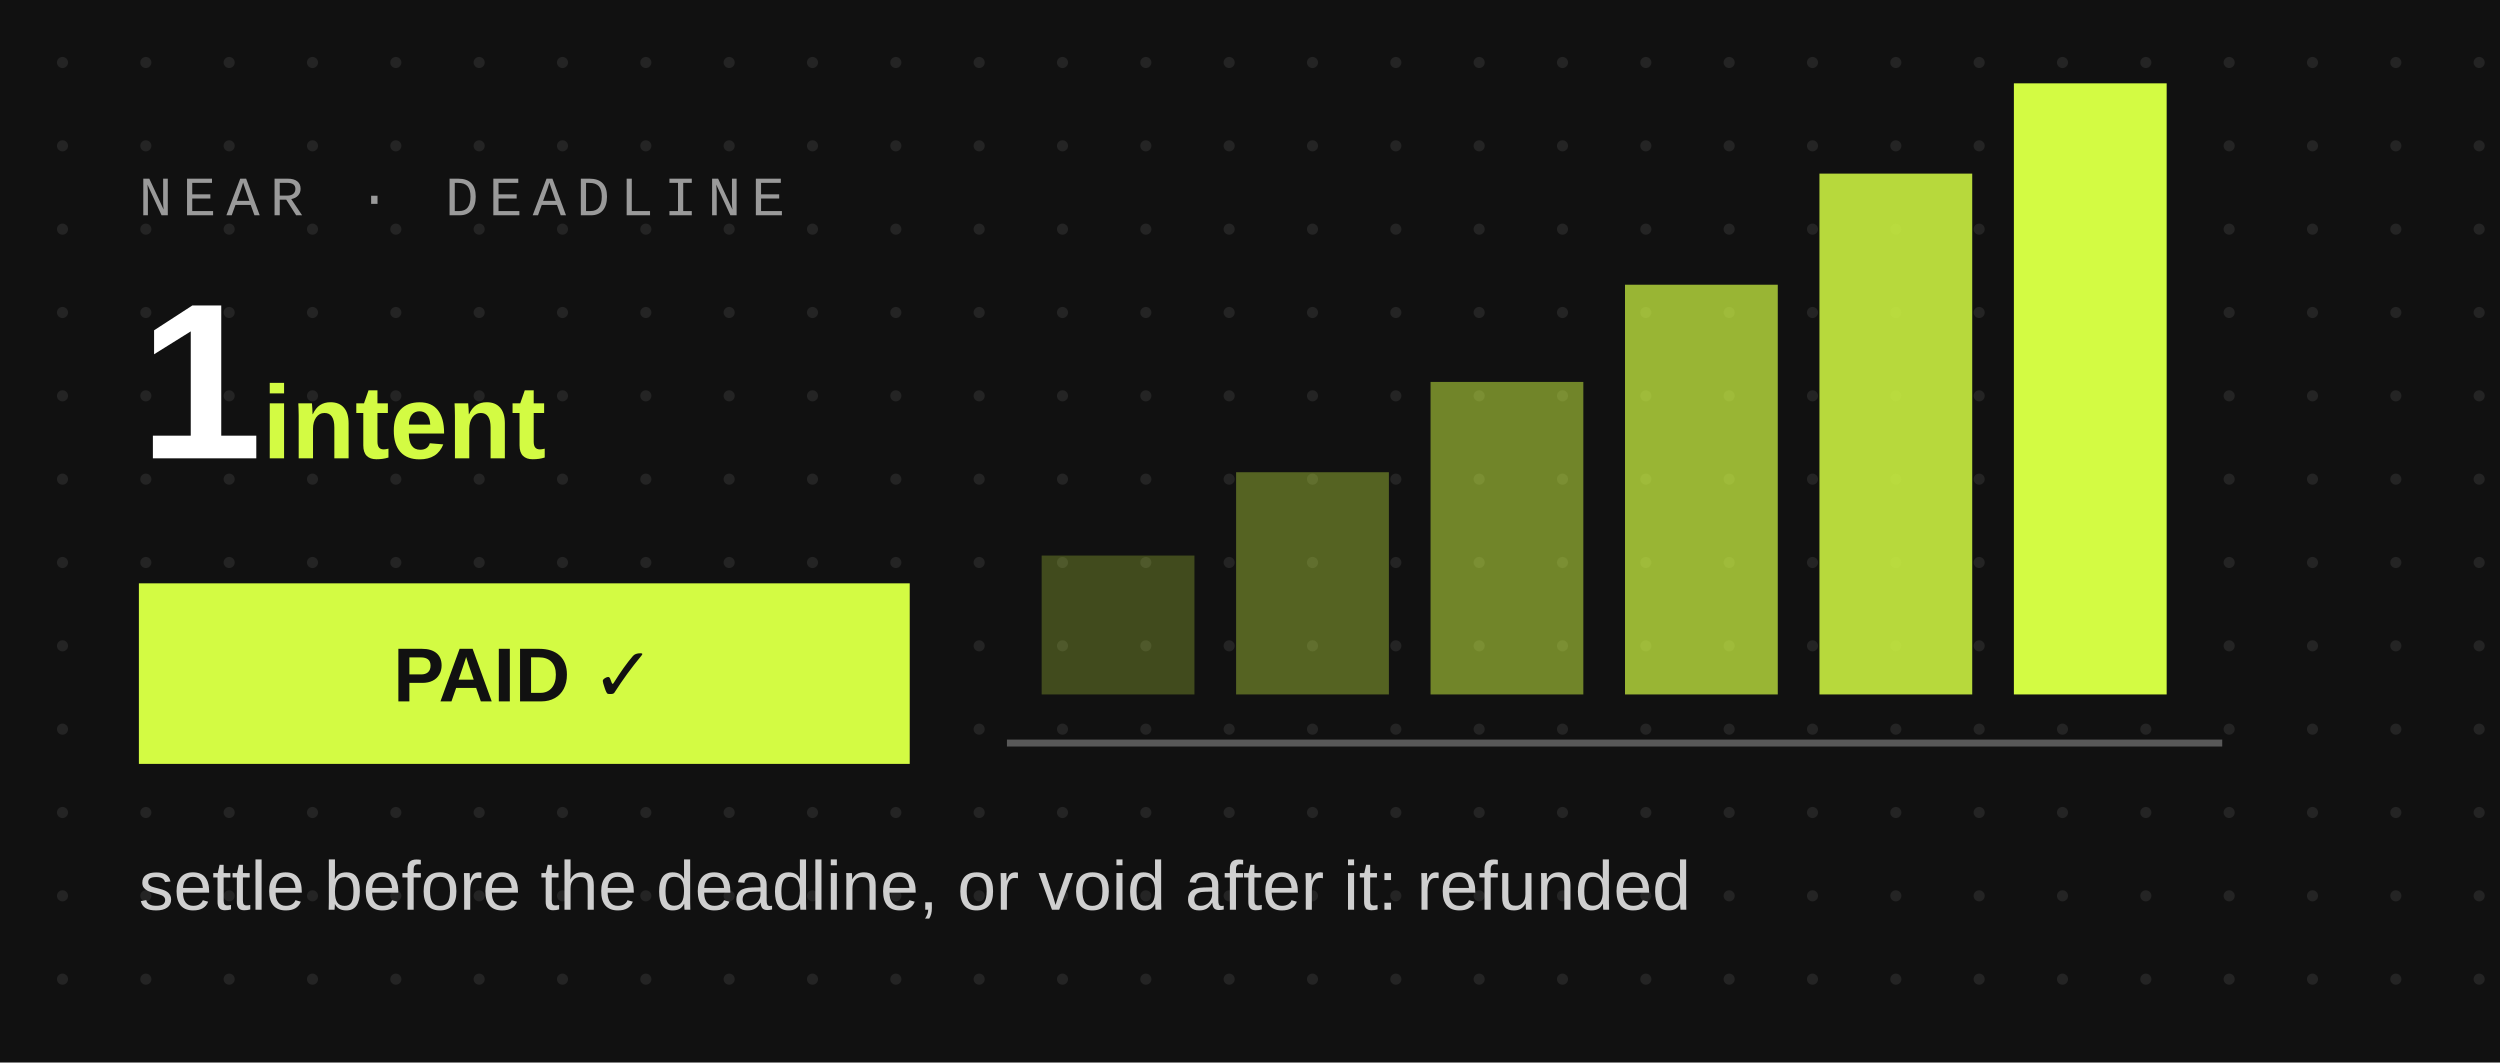
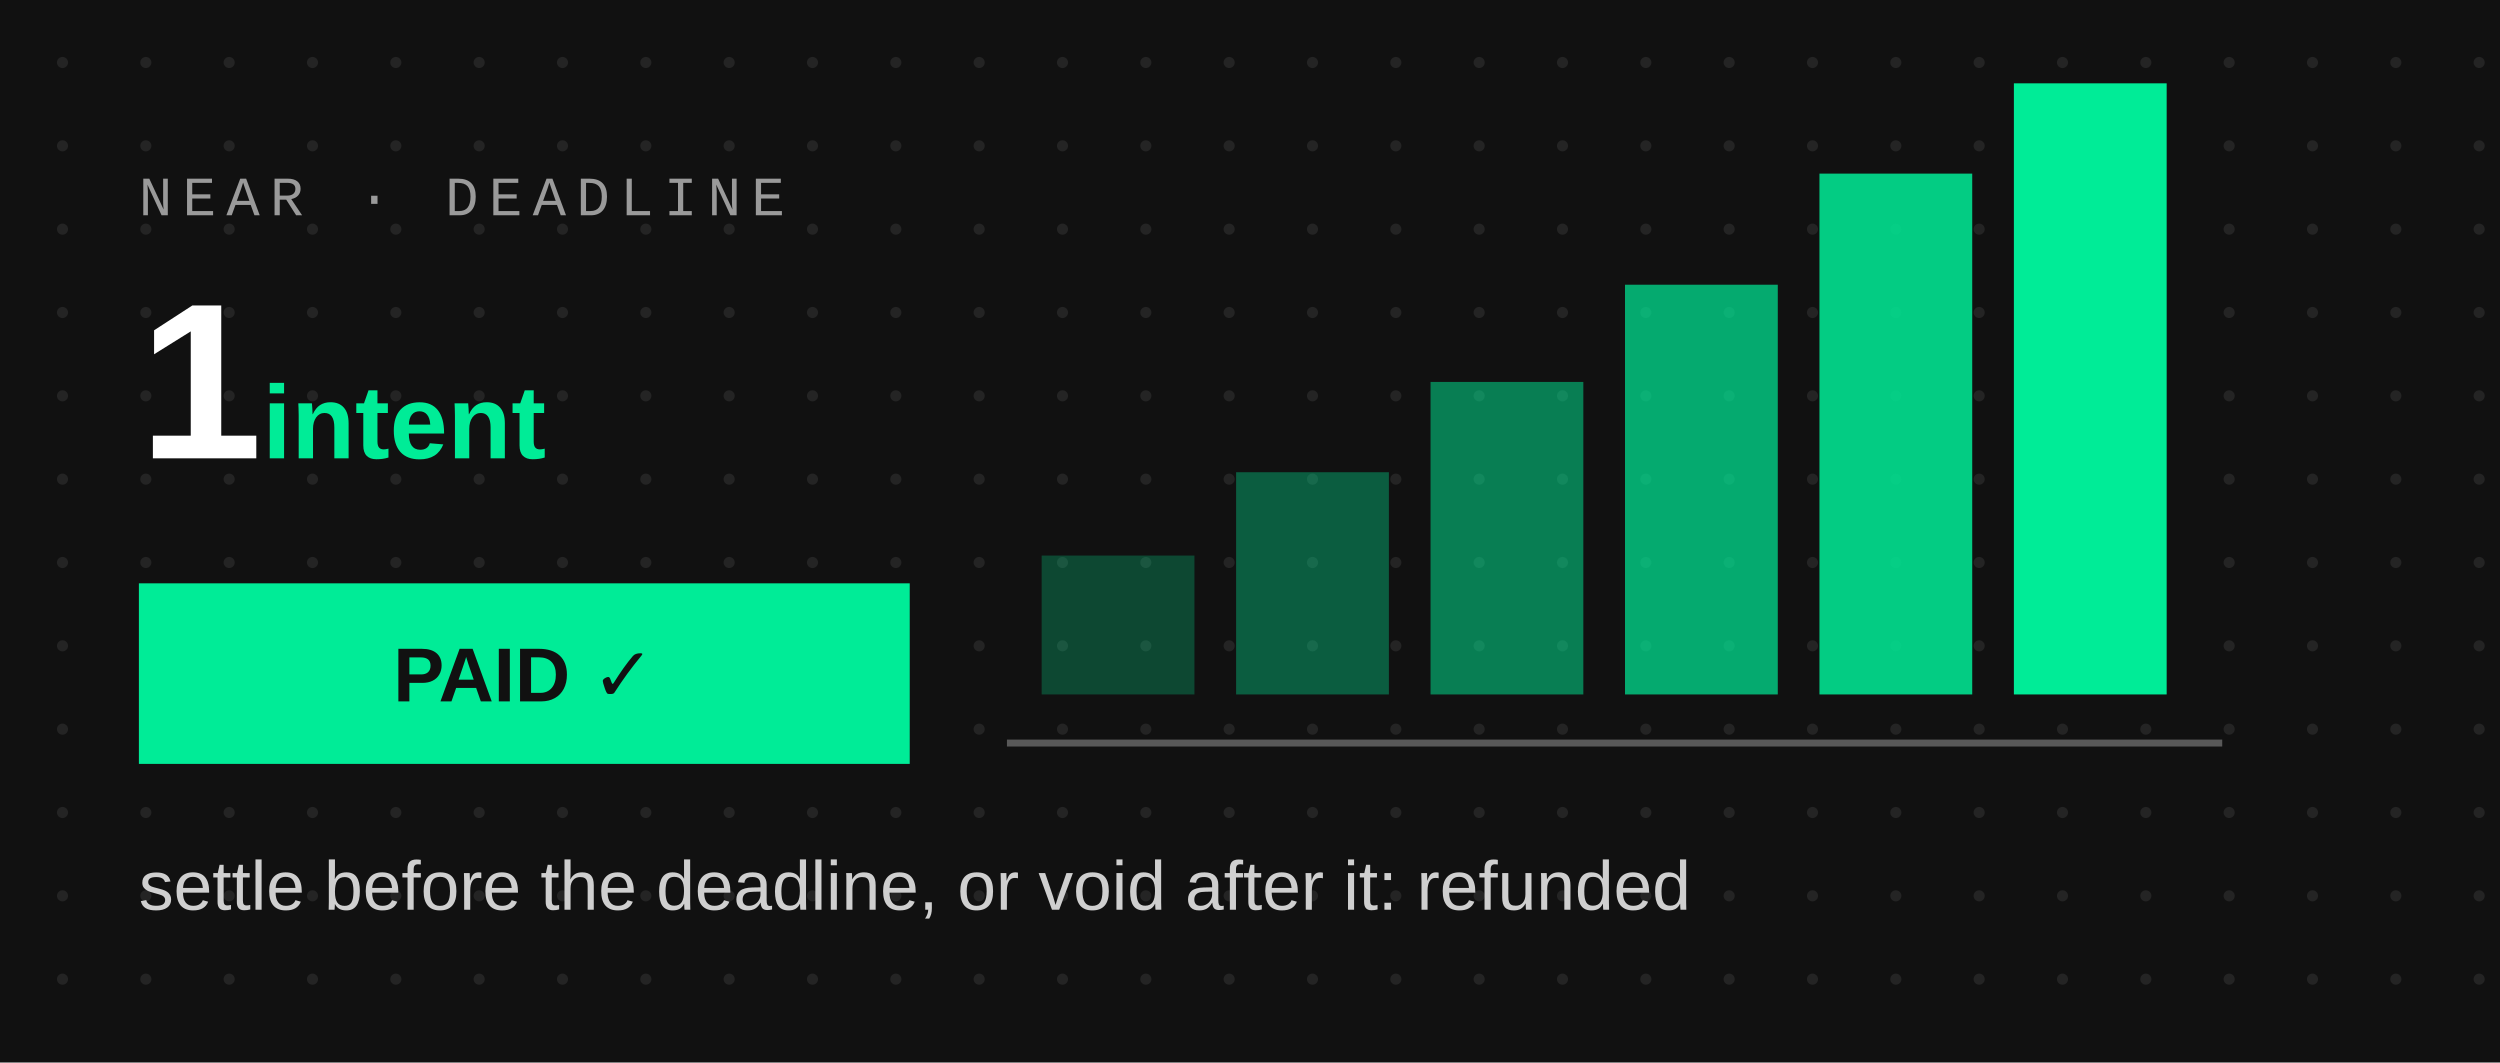
<svg xmlns="http://www.w3.org/2000/svg" width="720" height="306" viewBox="0 0 720 306" fill="none">
  <rect width="720" height="306" fill="#111" />
  <circle cx="18" cy="18" r="1.6" fill="#fff" fill-opacity=".08" />
  <circle cx="18" cy="42" r="1.6" fill="#fff" fill-opacity=".08" />
  <circle cx="18" cy="66" r="1.6" fill="#fff" fill-opacity=".08" />
  <circle cx="18" cy="90" r="1.6" fill="#fff" fill-opacity=".08" />
  <circle cx="18" cy="114" r="1.6" fill="#fff" fill-opacity=".08" />
  <circle cx="18" cy="138" r="1.6" fill="#fff" fill-opacity=".08" />
  <circle cx="18" cy="162" r="1.6" fill="#fff" fill-opacity=".08" />
  <circle cx="18" cy="186" r="1.6" fill="#fff" fill-opacity=".08" />
  <circle cx="18" cy="210" r="1.6" fill="#fff" fill-opacity=".08" />
  <circle cx="18" cy="234" r="1.6" fill="#fff" fill-opacity=".08" />
  <circle cx="18" cy="258" r="1.6" fill="#fff" fill-opacity=".08" />
  <circle cx="18" cy="282" r="1.6" fill="#fff" fill-opacity=".08" />
  <circle cx="42" cy="18" r="1.6" fill="#fff" fill-opacity=".08" />
  <circle cx="42" cy="42" r="1.6" fill="#fff" fill-opacity=".08" />
  <circle cx="42" cy="66" r="1.6" fill="#fff" fill-opacity=".08" />
  <circle cx="42" cy="90" r="1.6" fill="#fff" fill-opacity=".08" />
  <circle cx="42" cy="114" r="1.6" fill="#fff" fill-opacity=".08" />
  <circle cx="42" cy="138" r="1.6" fill="#fff" fill-opacity=".08" />
  <circle cx="42" cy="162" r="1.6" fill="#fff" fill-opacity=".08" />
  <circle cx="42" cy="186" r="1.6" fill="#fff" fill-opacity=".08" />
  <circle cx="42" cy="210" r="1.6" fill="#fff" fill-opacity=".08" />
  <circle cx="42" cy="234" r="1.6" fill="#fff" fill-opacity=".08" />
  <circle cx="42" cy="258" r="1.6" fill="#fff" fill-opacity=".08" />
  <circle cx="42" cy="282" r="1.6" fill="#fff" fill-opacity=".08" />
  <circle cx="66" cy="18" r="1.6" fill="#fff" fill-opacity=".08" />
  <circle cx="66" cy="42" r="1.6" fill="#fff" fill-opacity=".08" />
  <circle cx="66" cy="66" r="1.6" fill="#fff" fill-opacity=".08" />
  <circle cx="66" cy="90" r="1.6" fill="#fff" fill-opacity=".08" />
  <circle cx="66" cy="114" r="1.6" fill="#fff" fill-opacity=".08" />
  <circle cx="66" cy="138" r="1.6" fill="#fff" fill-opacity=".08" />
  <circle cx="66" cy="162" r="1.6" fill="#fff" fill-opacity=".08" />
  <circle cx="66" cy="186" r="1.6" fill="#fff" fill-opacity=".08" />
  <circle cx="66" cy="210" r="1.6" fill="#fff" fill-opacity=".08" />
  <circle cx="66" cy="234" r="1.6" fill="#fff" fill-opacity=".08" />
  <circle cx="66" cy="258" r="1.6" fill="#fff" fill-opacity=".08" />
  <circle cx="66" cy="282" r="1.6" fill="#fff" fill-opacity=".08" />
  <circle cx="90" cy="18" r="1.6" fill="#fff" fill-opacity=".08" />
  <circle cx="90" cy="42" r="1.6" fill="#fff" fill-opacity=".08" />
  <circle cx="90" cy="66" r="1.6" fill="#fff" fill-opacity=".08" />
  <circle cx="90" cy="90" r="1.6" fill="#fff" fill-opacity=".08" />
  <circle cx="90" cy="114" r="1.6" fill="#fff" fill-opacity=".08" />
  <circle cx="90" cy="138" r="1.6" fill="#fff" fill-opacity=".08" />
  <circle cx="90" cy="162" r="1.6" fill="#fff" fill-opacity=".08" />
  <circle cx="90" cy="186" r="1.6" fill="#fff" fill-opacity=".08" />
  <circle cx="90" cy="210" r="1.6" fill="#fff" fill-opacity=".08" />
  <circle cx="90" cy="234" r="1.6" fill="#fff" fill-opacity=".08" />
  <circle cx="90" cy="258" r="1.6" fill="#fff" fill-opacity=".08" />
  <circle cx="90" cy="282" r="1.6" fill="#fff" fill-opacity=".08" />
  <circle cx="114" cy="18" r="1.6" fill="#fff" fill-opacity=".08" />
  <circle cx="114" cy="42" r="1.6" fill="#fff" fill-opacity=".08" />
  <circle cx="114" cy="66" r="1.6" fill="#fff" fill-opacity=".08" />
  <circle cx="114" cy="90" r="1.6" fill="#fff" fill-opacity=".08" />
  <circle cx="114" cy="114" r="1.6" fill="#fff" fill-opacity=".08" />
  <circle cx="114" cy="138" r="1.6" fill="#fff" fill-opacity=".08" />
  <circle cx="114" cy="162" r="1.6" fill="#fff" fill-opacity=".08" />
  <circle cx="114" cy="186" r="1.6" fill="#fff" fill-opacity=".08" />
  <circle cx="114" cy="210" r="1.6" fill="#fff" fill-opacity=".08" />
  <circle cx="114" cy="234" r="1.6" fill="#fff" fill-opacity=".08" />
  <circle cx="114" cy="258" r="1.6" fill="#fff" fill-opacity=".08" />
  <circle cx="114" cy="282" r="1.6" fill="#fff" fill-opacity=".08" />
  <circle cx="138" cy="18" r="1.6" fill="#fff" fill-opacity=".08" />
  <circle cx="138" cy="42" r="1.6" fill="#fff" fill-opacity=".08" />
  <circle cx="138" cy="66" r="1.6" fill="#fff" fill-opacity=".08" />
  <circle cx="138" cy="90" r="1.6" fill="#fff" fill-opacity=".08" />
  <circle cx="138" cy="114" r="1.6" fill="#fff" fill-opacity=".08" />
  <circle cx="138" cy="138" r="1.6" fill="#fff" fill-opacity=".08" />
  <circle cx="138" cy="162" r="1.6" fill="#fff" fill-opacity=".08" />
  <circle cx="138" cy="186" r="1.6" fill="#fff" fill-opacity=".08" />
  <circle cx="138" cy="210" r="1.6" fill="#fff" fill-opacity=".08" />
  <circle cx="138" cy="234" r="1.6" fill="#fff" fill-opacity=".08" />
  <circle cx="138" cy="258" r="1.6" fill="#fff" fill-opacity=".08" />
  <circle cx="138" cy="282" r="1.6" fill="#fff" fill-opacity=".08" />
  <circle cx="162" cy="18" r="1.6" fill="#fff" fill-opacity=".08" />
  <circle cx="162" cy="42" r="1.6" fill="#fff" fill-opacity=".08" />
  <circle cx="162" cy="66" r="1.6" fill="#fff" fill-opacity=".08" />
  <circle cx="162" cy="90" r="1.6" fill="#fff" fill-opacity=".08" />
  <circle cx="162" cy="114" r="1.6" fill="#fff" fill-opacity=".08" />
  <circle cx="162" cy="138" r="1.6" fill="#fff" fill-opacity=".08" />
  <circle cx="162" cy="162" r="1.6" fill="#fff" fill-opacity=".08" />
  <circle cx="162" cy="186" r="1.6" fill="#fff" fill-opacity=".08" />
  <circle cx="162" cy="210" r="1.6" fill="#fff" fill-opacity=".08" />
  <circle cx="162" cy="234" r="1.6" fill="#fff" fill-opacity=".08" />
  <circle cx="162" cy="258" r="1.6" fill="#fff" fill-opacity=".08" />
  <circle cx="162" cy="282" r="1.6" fill="#fff" fill-opacity=".08" />
  <circle cx="186" cy="18" r="1.6" fill="#fff" fill-opacity=".08" />
  <circle cx="186" cy="42" r="1.6" fill="#fff" fill-opacity=".08" />
  <circle cx="186" cy="66" r="1.6" fill="#fff" fill-opacity=".08" />
  <circle cx="186" cy="90" r="1.6" fill="#fff" fill-opacity=".08" />
  <circle cx="186" cy="114" r="1.6" fill="#fff" fill-opacity=".08" />
  <circle cx="186" cy="138" r="1.6" fill="#fff" fill-opacity=".08" />
  <circle cx="186" cy="162" r="1.6" fill="#fff" fill-opacity=".08" />
  <circle cx="186" cy="186" r="1.6" fill="#fff" fill-opacity=".08" />
  <circle cx="186" cy="210" r="1.6" fill="#fff" fill-opacity=".08" />
  <circle cx="186" cy="234" r="1.6" fill="#fff" fill-opacity=".08" />
  <circle cx="186" cy="258" r="1.6" fill="#fff" fill-opacity=".08" />
  <circle cx="186" cy="282" r="1.6" fill="#fff" fill-opacity=".08" />
  <circle cx="210" cy="18" r="1.6" fill="#fff" fill-opacity=".08" />
  <circle cx="210" cy="42" r="1.6" fill="#fff" fill-opacity=".08" />
  <circle cx="210" cy="66" r="1.6" fill="#fff" fill-opacity=".08" />
  <circle cx="210" cy="90" r="1.6" fill="#fff" fill-opacity=".08" />
  <circle cx="210" cy="114" r="1.6" fill="#fff" fill-opacity=".08" />
  <circle cx="210" cy="138" r="1.6" fill="#fff" fill-opacity=".08" />
  <circle cx="210" cy="162" r="1.6" fill="#fff" fill-opacity=".08" />
  <circle cx="210" cy="186" r="1.6" fill="#fff" fill-opacity=".08" />
  <circle cx="210" cy="210" r="1.6" fill="#fff" fill-opacity=".08" />
  <circle cx="210" cy="234" r="1.6" fill="#fff" fill-opacity=".08" />
  <circle cx="210" cy="258" r="1.6" fill="#fff" fill-opacity=".08" />
  <circle cx="210" cy="282" r="1.6" fill="#fff" fill-opacity=".08" />
  <circle cx="234" cy="18" r="1.6" fill="#fff" fill-opacity=".08" />
  <circle cx="234" cy="42" r="1.6" fill="#fff" fill-opacity=".08" />
  <circle cx="234" cy="66" r="1.6" fill="#fff" fill-opacity=".08" />
  <circle cx="234" cy="90" r="1.6" fill="#fff" fill-opacity=".08" />
  <circle cx="234" cy="114" r="1.6" fill="#fff" fill-opacity=".08" />
  <circle cx="234" cy="138" r="1.6" fill="#fff" fill-opacity=".08" />
  <circle cx="234" cy="162" r="1.6" fill="#fff" fill-opacity=".08" />
  <circle cx="234" cy="186" r="1.6" fill="#fff" fill-opacity=".08" />
  <circle cx="234" cy="210" r="1.6" fill="#fff" fill-opacity=".08" />
  <circle cx="234" cy="234" r="1.6" fill="#fff" fill-opacity=".08" />
  <circle cx="234" cy="258" r="1.6" fill="#fff" fill-opacity=".08" />
  <circle cx="234" cy="282" r="1.6" fill="#fff" fill-opacity=".08" />
  <circle cx="258" cy="18" r="1.6" fill="#fff" fill-opacity=".08" />
  <circle cx="258" cy="42" r="1.6" fill="#fff" fill-opacity=".08" />
  <circle cx="258" cy="66" r="1.6" fill="#fff" fill-opacity=".08" />
  <circle cx="258" cy="90" r="1.6" fill="#fff" fill-opacity=".08" />
  <circle cx="258" cy="114" r="1.6" fill="#fff" fill-opacity=".08" />
  <circle cx="258" cy="138" r="1.6" fill="#fff" fill-opacity=".08" />
  <circle cx="258" cy="162" r="1.6" fill="#fff" fill-opacity=".08" />
  <circle cx="258" cy="186" r="1.6" fill="#fff" fill-opacity=".08" />
  <circle cx="258" cy="210" r="1.6" fill="#fff" fill-opacity=".08" />
  <circle cx="258" cy="234" r="1.6" fill="#fff" fill-opacity=".08" />
  <circle cx="258" cy="258" r="1.6" fill="#fff" fill-opacity=".08" />
  <circle cx="258" cy="282" r="1.6" fill="#fff" fill-opacity=".08" />
  <circle cx="282" cy="18" r="1.6" fill="#fff" fill-opacity=".08" />
  <circle cx="282" cy="42" r="1.6" fill="#fff" fill-opacity=".08" />
  <circle cx="282" cy="66" r="1.6" fill="#fff" fill-opacity=".08" />
  <circle cx="282" cy="90" r="1.6" fill="#fff" fill-opacity=".08" />
  <circle cx="282" cy="114" r="1.6" fill="#fff" fill-opacity=".08" />
  <circle cx="282" cy="138" r="1.6" fill="#fff" fill-opacity=".08" />
  <circle cx="282" cy="162" r="1.6" fill="#fff" fill-opacity=".08" />
  <circle cx="282" cy="186" r="1.6" fill="#fff" fill-opacity=".08" />
  <circle cx="282" cy="210" r="1.6" fill="#fff" fill-opacity=".08" />
  <circle cx="282" cy="234" r="1.6" fill="#fff" fill-opacity=".08" />
  <circle cx="282" cy="258" r="1.6" fill="#fff" fill-opacity=".08" />
  <circle cx="282" cy="282" r="1.6" fill="#fff" fill-opacity=".08" />
  <circle cx="306" cy="18" r="1.6" fill="#fff" fill-opacity=".08" />
  <circle cx="306" cy="42" r="1.6" fill="#fff" fill-opacity=".08" />
  <circle cx="306" cy="66" r="1.6" fill="#fff" fill-opacity=".08" />
  <circle cx="306" cy="90" r="1.6" fill="#fff" fill-opacity=".08" />
  <circle cx="306" cy="114" r="1.6" fill="#fff" fill-opacity=".08" />
  <circle cx="306" cy="138" r="1.6" fill="#fff" fill-opacity=".08" />
  <circle cx="306" cy="162" r="1.6" fill="#fff" fill-opacity=".08" />
  <circle cx="306" cy="186" r="1.6" fill="#fff" fill-opacity=".08" />
  <circle cx="306" cy="210" r="1.6" fill="#fff" fill-opacity=".08" />
  <circle cx="306" cy="234" r="1.6" fill="#fff" fill-opacity=".08" />
  <circle cx="306" cy="258" r="1.6" fill="#fff" fill-opacity=".08" />
  <circle cx="306" cy="282" r="1.6" fill="#fff" fill-opacity=".08" />
  <circle cx="330" cy="18" r="1.6" fill="#fff" fill-opacity=".08" />
  <circle cx="330" cy="42" r="1.6" fill="#fff" fill-opacity=".08" />
  <circle cx="330" cy="66" r="1.6" fill="#fff" fill-opacity=".08" />
  <circle cx="330" cy="90" r="1.6" fill="#fff" fill-opacity=".08" />
  <circle cx="330" cy="114" r="1.6" fill="#fff" fill-opacity=".08" />
  <circle cx="330" cy="138" r="1.6" fill="#fff" fill-opacity=".08" />
  <circle cx="330" cy="162" r="1.6" fill="#fff" fill-opacity=".08" />
  <circle cx="330" cy="186" r="1.6" fill="#fff" fill-opacity=".08" />
  <circle cx="330" cy="210" r="1.6" fill="#fff" fill-opacity=".08" />
  <circle cx="330" cy="234" r="1.6" fill="#fff" fill-opacity=".08" />
  <circle cx="330" cy="258" r="1.6" fill="#fff" fill-opacity=".08" />
  <circle cx="330" cy="282" r="1.6" fill="#fff" fill-opacity=".08" />
  <circle cx="354" cy="18" r="1.6" fill="#fff" fill-opacity=".08" />
  <circle cx="354" cy="42" r="1.6" fill="#fff" fill-opacity=".08" />
  <circle cx="354" cy="66" r="1.6" fill="#fff" fill-opacity=".08" />
  <circle cx="354" cy="90" r="1.6" fill="#fff" fill-opacity=".08" />
  <circle cx="354" cy="114" r="1.6" fill="#fff" fill-opacity=".08" />
  <circle cx="354" cy="138" r="1.6" fill="#fff" fill-opacity=".08" />
  <circle cx="354" cy="162" r="1.6" fill="#fff" fill-opacity=".08" />
  <circle cx="354" cy="186" r="1.6" fill="#fff" fill-opacity=".08" />
  <circle cx="354" cy="210" r="1.6" fill="#fff" fill-opacity=".08" />
  <circle cx="354" cy="234" r="1.6" fill="#fff" fill-opacity=".08" />
  <circle cx="354" cy="258" r="1.6" fill="#fff" fill-opacity=".08" />
  <circle cx="354" cy="282" r="1.6" fill="#fff" fill-opacity=".08" />
  <circle cx="378" cy="18" r="1.6" fill="#fff" fill-opacity=".08" />
  <circle cx="378" cy="42" r="1.6" fill="#fff" fill-opacity=".08" />
  <circle cx="378" cy="66" r="1.6" fill="#fff" fill-opacity=".08" />
  <circle cx="378" cy="90" r="1.6" fill="#fff" fill-opacity=".08" />
  <circle cx="378" cy="114" r="1.6" fill="#fff" fill-opacity=".08" />
  <circle cx="378" cy="138" r="1.6" fill="#fff" fill-opacity=".08" />
  <circle cx="378" cy="162" r="1.6" fill="#fff" fill-opacity=".08" />
  <circle cx="378" cy="186" r="1.6" fill="#fff" fill-opacity=".08" />
  <circle cx="378" cy="210" r="1.6" fill="#fff" fill-opacity=".08" />
  <circle cx="378" cy="234" r="1.6" fill="#fff" fill-opacity=".08" />
  <circle cx="378" cy="258" r="1.6" fill="#fff" fill-opacity=".08" />
  <circle cx="378" cy="282" r="1.6" fill="#fff" fill-opacity=".08" />
  <circle cx="402" cy="18" r="1.6" fill="#fff" fill-opacity=".08" />
  <circle cx="402" cy="42" r="1.6" fill="#fff" fill-opacity=".08" />
  <circle cx="402" cy="66" r="1.6" fill="#fff" fill-opacity=".08" />
  <circle cx="402" cy="90" r="1.6" fill="#fff" fill-opacity=".08" />
  <circle cx="402" cy="114" r="1.6" fill="#fff" fill-opacity=".08" />
  <circle cx="402" cy="138" r="1.6" fill="#fff" fill-opacity=".08" />
  <circle cx="402" cy="162" r="1.6" fill="#fff" fill-opacity=".08" />
  <circle cx="402" cy="186" r="1.6" fill="#fff" fill-opacity=".08" />
  <circle cx="402" cy="210" r="1.6" fill="#fff" fill-opacity=".08" />
  <circle cx="402" cy="234" r="1.6" fill="#fff" fill-opacity=".08" />
  <circle cx="402" cy="258" r="1.6" fill="#fff" fill-opacity=".08" />
  <circle cx="402" cy="282" r="1.6" fill="#fff" fill-opacity=".08" />
  <circle cx="426" cy="18" r="1.6" fill="#fff" fill-opacity=".08" />
  <circle cx="426" cy="42" r="1.6" fill="#fff" fill-opacity=".08" />
  <circle cx="426" cy="66" r="1.6" fill="#fff" fill-opacity=".08" />
  <circle cx="426" cy="90" r="1.6" fill="#fff" fill-opacity=".08" />
  <circle cx="426" cy="114" r="1.6" fill="#fff" fill-opacity=".08" />
  <circle cx="426" cy="138" r="1.6" fill="#fff" fill-opacity=".08" />
  <circle cx="426" cy="162" r="1.6" fill="#fff" fill-opacity=".08" />
  <circle cx="426" cy="186" r="1.6" fill="#fff" fill-opacity=".08" />
  <circle cx="426" cy="210" r="1.6" fill="#fff" fill-opacity=".08" />
  <circle cx="426" cy="234" r="1.6" fill="#fff" fill-opacity=".08" />
  <circle cx="426" cy="258" r="1.6" fill="#fff" fill-opacity=".08" />
  <circle cx="426" cy="282" r="1.6" fill="#fff" fill-opacity=".08" />
  <circle cx="450" cy="18" r="1.6" fill="#fff" fill-opacity=".08" />
  <circle cx="450" cy="42" r="1.6" fill="#fff" fill-opacity=".08" />
  <circle cx="450" cy="66" r="1.6" fill="#fff" fill-opacity=".08" />
  <circle cx="450" cy="90" r="1.6" fill="#fff" fill-opacity=".08" />
  <circle cx="450" cy="114" r="1.6" fill="#fff" fill-opacity=".08" />
  <circle cx="450" cy="138" r="1.6" fill="#fff" fill-opacity=".08" />
  <circle cx="450" cy="162" r="1.6" fill="#fff" fill-opacity=".08" />
  <circle cx="450" cy="186" r="1.6" fill="#fff" fill-opacity=".08" />
  <circle cx="450" cy="210" r="1.6" fill="#fff" fill-opacity=".08" />
  <circle cx="450" cy="234" r="1.6" fill="#fff" fill-opacity=".08" />
  <circle cx="450" cy="258" r="1.6" fill="#fff" fill-opacity=".08" />
  <circle cx="450" cy="282" r="1.6" fill="#fff" fill-opacity=".08" />
  <circle cx="474" cy="18" r="1.6" fill="#fff" fill-opacity=".08" />
  <circle cx="474" cy="42" r="1.6" fill="#fff" fill-opacity=".08" />
  <circle cx="474" cy="66" r="1.6" fill="#fff" fill-opacity=".08" />
  <circle cx="474" cy="90" r="1.6" fill="#fff" fill-opacity=".08" />
  <circle cx="474" cy="114" r="1.6" fill="#fff" fill-opacity=".08" />
  <circle cx="474" cy="138" r="1.6" fill="#fff" fill-opacity=".08" />
  <circle cx="474" cy="162" r="1.6" fill="#fff" fill-opacity=".08" />
  <circle cx="474" cy="186" r="1.6" fill="#fff" fill-opacity=".08" />
  <circle cx="474" cy="210" r="1.6" fill="#fff" fill-opacity=".08" />
  <circle cx="474" cy="234" r="1.6" fill="#fff" fill-opacity=".08" />
  <circle cx="474" cy="258" r="1.6" fill="#fff" fill-opacity=".08" />
  <circle cx="474" cy="282" r="1.6" fill="#fff" fill-opacity=".08" />
  <circle cx="498" cy="18" r="1.6" fill="#fff" fill-opacity=".08" />
  <circle cx="498" cy="42" r="1.6" fill="#fff" fill-opacity=".08" />
  <circle cx="498" cy="66" r="1.6" fill="#fff" fill-opacity=".08" />
  <circle cx="498" cy="90" r="1.6" fill="#fff" fill-opacity=".08" />
  <circle cx="498" cy="114" r="1.6" fill="#fff" fill-opacity=".08" />
  <circle cx="498" cy="138" r="1.6" fill="#fff" fill-opacity=".08" />
  <circle cx="498" cy="162" r="1.6" fill="#fff" fill-opacity=".08" />
  <circle cx="498" cy="186" r="1.6" fill="#fff" fill-opacity=".08" />
  <circle cx="498" cy="210" r="1.6" fill="#fff" fill-opacity=".08" />
  <circle cx="498" cy="234" r="1.6" fill="#fff" fill-opacity=".08" />
  <circle cx="498" cy="258" r="1.6" fill="#fff" fill-opacity=".08" />
  <circle cx="498" cy="282" r="1.6" fill="#fff" fill-opacity=".08" />
  <circle cx="522" cy="18" r="1.6" fill="#fff" fill-opacity=".08" />
  <circle cx="522" cy="42" r="1.6" fill="#fff" fill-opacity=".08" />
  <circle cx="522" cy="66" r="1.6" fill="#fff" fill-opacity=".08" />
  <circle cx="522" cy="90" r="1.6" fill="#fff" fill-opacity=".08" />
  <circle cx="522" cy="114" r="1.6" fill="#fff" fill-opacity=".08" />
  <circle cx="522" cy="138" r="1.6" fill="#fff" fill-opacity=".08" />
  <circle cx="522" cy="162" r="1.6" fill="#fff" fill-opacity=".08" />
  <circle cx="522" cy="186" r="1.6" fill="#fff" fill-opacity=".08" />
  <circle cx="522" cy="210" r="1.6" fill="#fff" fill-opacity=".08" />
  <circle cx="522" cy="234" r="1.6" fill="#fff" fill-opacity=".08" />
  <circle cx="522" cy="258" r="1.6" fill="#fff" fill-opacity=".08" />
  <circle cx="522" cy="282" r="1.6" fill="#fff" fill-opacity=".08" />
  <circle cx="546" cy="18" r="1.6" fill="#fff" fill-opacity=".08" />
  <circle cx="546" cy="42" r="1.6" fill="#fff" fill-opacity=".08" />
  <circle cx="546" cy="66" r="1.6" fill="#fff" fill-opacity=".08" />
  <circle cx="546" cy="90" r="1.6" fill="#fff" fill-opacity=".08" />
  <circle cx="546" cy="114" r="1.6" fill="#fff" fill-opacity=".08" />
  <circle cx="546" cy="138" r="1.6" fill="#fff" fill-opacity=".08" />
  <circle cx="546" cy="162" r="1.6" fill="#fff" fill-opacity=".08" />
  <circle cx="546" cy="186" r="1.6" fill="#fff" fill-opacity=".08" />
  <circle cx="546" cy="210" r="1.6" fill="#fff" fill-opacity=".08" />
  <circle cx="546" cy="234" r="1.6" fill="#fff" fill-opacity=".08" />
  <circle cx="546" cy="258" r="1.6" fill="#fff" fill-opacity=".08" />
  <circle cx="546" cy="282" r="1.6" fill="#fff" fill-opacity=".08" />
  <circle cx="570" cy="18" r="1.6" fill="#fff" fill-opacity=".08" />
  <circle cx="570" cy="42" r="1.6" fill="#fff" fill-opacity=".08" />
  <circle cx="570" cy="66" r="1.6" fill="#fff" fill-opacity=".08" />
  <circle cx="570" cy="90" r="1.6" fill="#fff" fill-opacity=".08" />
  <circle cx="570" cy="114" r="1.6" fill="#fff" fill-opacity=".08" />
  <circle cx="570" cy="138" r="1.6" fill="#fff" fill-opacity=".08" />
  <circle cx="570" cy="162" r="1.6" fill="#fff" fill-opacity=".08" />
  <circle cx="570" cy="186" r="1.6" fill="#fff" fill-opacity=".08" />
  <circle cx="570" cy="210" r="1.6" fill="#fff" fill-opacity=".08" />
  <circle cx="570" cy="234" r="1.6" fill="#fff" fill-opacity=".08" />
  <circle cx="570" cy="258" r="1.6" fill="#fff" fill-opacity=".08" />
  <circle cx="570" cy="282" r="1.6" fill="#fff" fill-opacity=".08" />
  <circle cx="594" cy="18" r="1.6" fill="#fff" fill-opacity=".08" />
  <circle cx="594" cy="42" r="1.6" fill="#fff" fill-opacity=".08" />
  <circle cx="594" cy="66" r="1.6" fill="#fff" fill-opacity=".08" />
  <circle cx="594" cy="90" r="1.6" fill="#fff" fill-opacity=".08" />
  <circle cx="594" cy="114" r="1.6" fill="#fff" fill-opacity=".08" />
  <circle cx="594" cy="138" r="1.6" fill="#fff" fill-opacity=".08" />
  <circle cx="594" cy="162" r="1.6" fill="#fff" fill-opacity=".08" />
  <circle cx="594" cy="186" r="1.6" fill="#fff" fill-opacity=".08" />
  <circle cx="594" cy="210" r="1.6" fill="#fff" fill-opacity=".08" />
  <circle cx="594" cy="234" r="1.6" fill="#fff" fill-opacity=".08" />
  <circle cx="594" cy="258" r="1.6" fill="#fff" fill-opacity=".08" />
  <circle cx="594" cy="282" r="1.6" fill="#fff" fill-opacity=".08" />
  <circle cx="618" cy="18" r="1.6" fill="#fff" fill-opacity=".08" />
  <circle cx="618" cy="42" r="1.6" fill="#fff" fill-opacity=".08" />
  <circle cx="618" cy="66" r="1.6" fill="#fff" fill-opacity=".08" />
  <circle cx="618" cy="90" r="1.6" fill="#fff" fill-opacity=".08" />
  <circle cx="618" cy="114" r="1.6" fill="#fff" fill-opacity=".08" />
  <circle cx="618" cy="138" r="1.6" fill="#fff" fill-opacity=".08" />
  <circle cx="618" cy="162" r="1.6" fill="#fff" fill-opacity=".08" />
  <circle cx="618" cy="186" r="1.6" fill="#fff" fill-opacity=".08" />
  <circle cx="618" cy="210" r="1.6" fill="#fff" fill-opacity=".08" />
  <circle cx="618" cy="234" r="1.6" fill="#fff" fill-opacity=".08" />
  <circle cx="618" cy="258" r="1.6" fill="#fff" fill-opacity=".08" />
  <circle cx="618" cy="282" r="1.6" fill="#fff" fill-opacity=".08" />
  <circle cx="642" cy="18" r="1.6" fill="#fff" fill-opacity=".08" />
  <circle cx="642" cy="42" r="1.6" fill="#fff" fill-opacity=".08" />
  <circle cx="642" cy="66" r="1.6" fill="#fff" fill-opacity=".08" />
  <circle cx="642" cy="90" r="1.6" fill="#fff" fill-opacity=".08" />
  <circle cx="642" cy="114" r="1.6" fill="#fff" fill-opacity=".08" />
  <circle cx="642" cy="138" r="1.6" fill="#fff" fill-opacity=".08" />
  <circle cx="642" cy="162" r="1.6" fill="#fff" fill-opacity=".08" />
  <circle cx="642" cy="186" r="1.6" fill="#fff" fill-opacity=".08" />
  <circle cx="642" cy="210" r="1.6" fill="#fff" fill-opacity=".08" />
  <circle cx="642" cy="234" r="1.6" fill="#fff" fill-opacity=".08" />
  <circle cx="642" cy="258" r="1.6" fill="#fff" fill-opacity=".08" />
  <circle cx="642" cy="282" r="1.6" fill="#fff" fill-opacity=".08" />
  <circle cx="666" cy="18" r="1.6" fill="#fff" fill-opacity=".08" />
  <circle cx="666" cy="42" r="1.6" fill="#fff" fill-opacity=".08" />
  <circle cx="666" cy="66" r="1.6" fill="#fff" fill-opacity=".08" />
  <circle cx="666" cy="90" r="1.6" fill="#fff" fill-opacity=".08" />
  <circle cx="666" cy="114" r="1.6" fill="#fff" fill-opacity=".08" />
  <circle cx="666" cy="138" r="1.6" fill="#fff" fill-opacity=".08" />
  <circle cx="666" cy="162" r="1.6" fill="#fff" fill-opacity=".08" />
  <circle cx="666" cy="186" r="1.6" fill="#fff" fill-opacity=".08" />
  <circle cx="666" cy="210" r="1.6" fill="#fff" fill-opacity=".08" />
  <circle cx="666" cy="234" r="1.6" fill="#fff" fill-opacity=".08" />
  <circle cx="666" cy="258" r="1.6" fill="#fff" fill-opacity=".08" />
  <circle cx="666" cy="282" r="1.6" fill="#fff" fill-opacity=".08" />
  <circle cx="690" cy="18" r="1.6" fill="#fff" fill-opacity=".08" />
  <circle cx="690" cy="42" r="1.6" fill="#fff" fill-opacity=".08" />
  <circle cx="690" cy="66" r="1.6" fill="#fff" fill-opacity=".08" />
  <circle cx="690" cy="90" r="1.6" fill="#fff" fill-opacity=".08" />
  <circle cx="690" cy="114" r="1.6" fill="#fff" fill-opacity=".08" />
  <circle cx="690" cy="138" r="1.6" fill="#fff" fill-opacity=".08" />
  <circle cx="690" cy="162" r="1.6" fill="#fff" fill-opacity=".08" />
  <circle cx="690" cy="186" r="1.6" fill="#fff" fill-opacity=".08" />
  <circle cx="690" cy="210" r="1.6" fill="#fff" fill-opacity=".08" />
  <circle cx="690" cy="234" r="1.6" fill="#fff" fill-opacity=".08" />
  <circle cx="690" cy="258" r="1.6" fill="#fff" fill-opacity=".08" />
  <circle cx="690" cy="282" r="1.6" fill="#fff" fill-opacity=".08" />
  <circle cx="714" cy="18" r="1.6" fill="#fff" fill-opacity=".08" />
  <circle cx="714" cy="42" r="1.6" fill="#fff" fill-opacity=".08" />
  <circle cx="714" cy="66" r="1.6" fill="#fff" fill-opacity=".08" />
  <circle cx="714" cy="90" r="1.6" fill="#fff" fill-opacity=".08" />
  <circle cx="714" cy="114" r="1.6" fill="#fff" fill-opacity=".08" />
  <circle cx="714" cy="138" r="1.6" fill="#fff" fill-opacity=".08" />
  <circle cx="714" cy="162" r="1.6" fill="#fff" fill-opacity=".08" />
  <circle cx="714" cy="186" r="1.6" fill="#fff" fill-opacity=".08" />
  <circle cx="714" cy="210" r="1.6" fill="#fff" fill-opacity=".08" />
  <circle cx="714" cy="234" r="1.6" fill="#fff" fill-opacity=".08" />
  <circle cx="714" cy="258" r="1.6" fill="#fff" fill-opacity=".08" />
  <circle cx="714" cy="282" r="1.6" fill="#fff" fill-opacity=".08" />
  <text x="40" y="62" font-family="Courier New, monospace" font-size="16" letter-spacing="3" fill="#9a9a9a">NEAR · DEADLINE</text>
-   <text x="40" y="132" font-family="Arial, Helvetica, sans-serif" font-weight="700" font-size="64" fill="#fff">1<tspan font-size="30" fill="#D3FB43"> intent</tspan>
+   <text x="40" y="132" font-family="Arial, Helvetica, sans-serif" font-weight="700" font-size="64" fill="#fff">1<tspan font-size="30" fill="#00ec97"> intent</tspan>
  </text>
-   <rect x="300" y="160" width="44" height="40" fill="#D3FB43" fill-opacity="0.25" />
-   <rect x="356" y="136" width="44" height="64" fill="#D3FB43" fill-opacity="0.35" />
-   <rect x="412" y="110" width="44" height="90" fill="#D3FB43" fill-opacity="0.5" />
-   <rect x="468" y="82" width="44" height="118" fill="#D3FB43" fill-opacity="0.7" />
-   <rect x="524" y="50" width="44" height="150" fill="#D3FB43" fill-opacity="0.85" />
-   <rect x="580" y="24" width="44" height="176" fill="#D3FB43" fill-opacity="1" />
+   <rect x="300" y="160" width="44" height="40" fill="#00ec97" fill-opacity="0.25" />
+   <rect x="356" y="136" width="44" height="64" fill="#00ec97" fill-opacity="0.35" />
+   <rect x="412" y="110" width="44" height="90" fill="#00ec97" fill-opacity="0.5" />
+   <rect x="468" y="82" width="44" height="118" fill="#00ec97" fill-opacity="0.7" />
+   <rect x="524" y="50" width="44" height="150" fill="#00ec97" fill-opacity="0.85" />
+   <rect x="580" y="24" width="44" height="176" fill="#00ec97" fill-opacity="1" />
  <path d="M290 214 H640" stroke="#fff" stroke-opacity=".3" stroke-width="2" />
-   <rect x="40" y="168" width="222" height="52" fill="#D3FB43" />
+   <rect x="40" y="168" width="222" height="52" fill="#00ec97" />
  <text x="151" y="202" text-anchor="middle" font-family="Arial, Helvetica, sans-serif" font-weight="700" font-size="22" fill="#111">PAID  ✓</text>
  <text x="40" y="262" font-family="Arial, Helvetica, sans-serif" font-size="20" fill="#cfcfcf">settle before the deadline, or void after it: refunded</text>
</svg>
